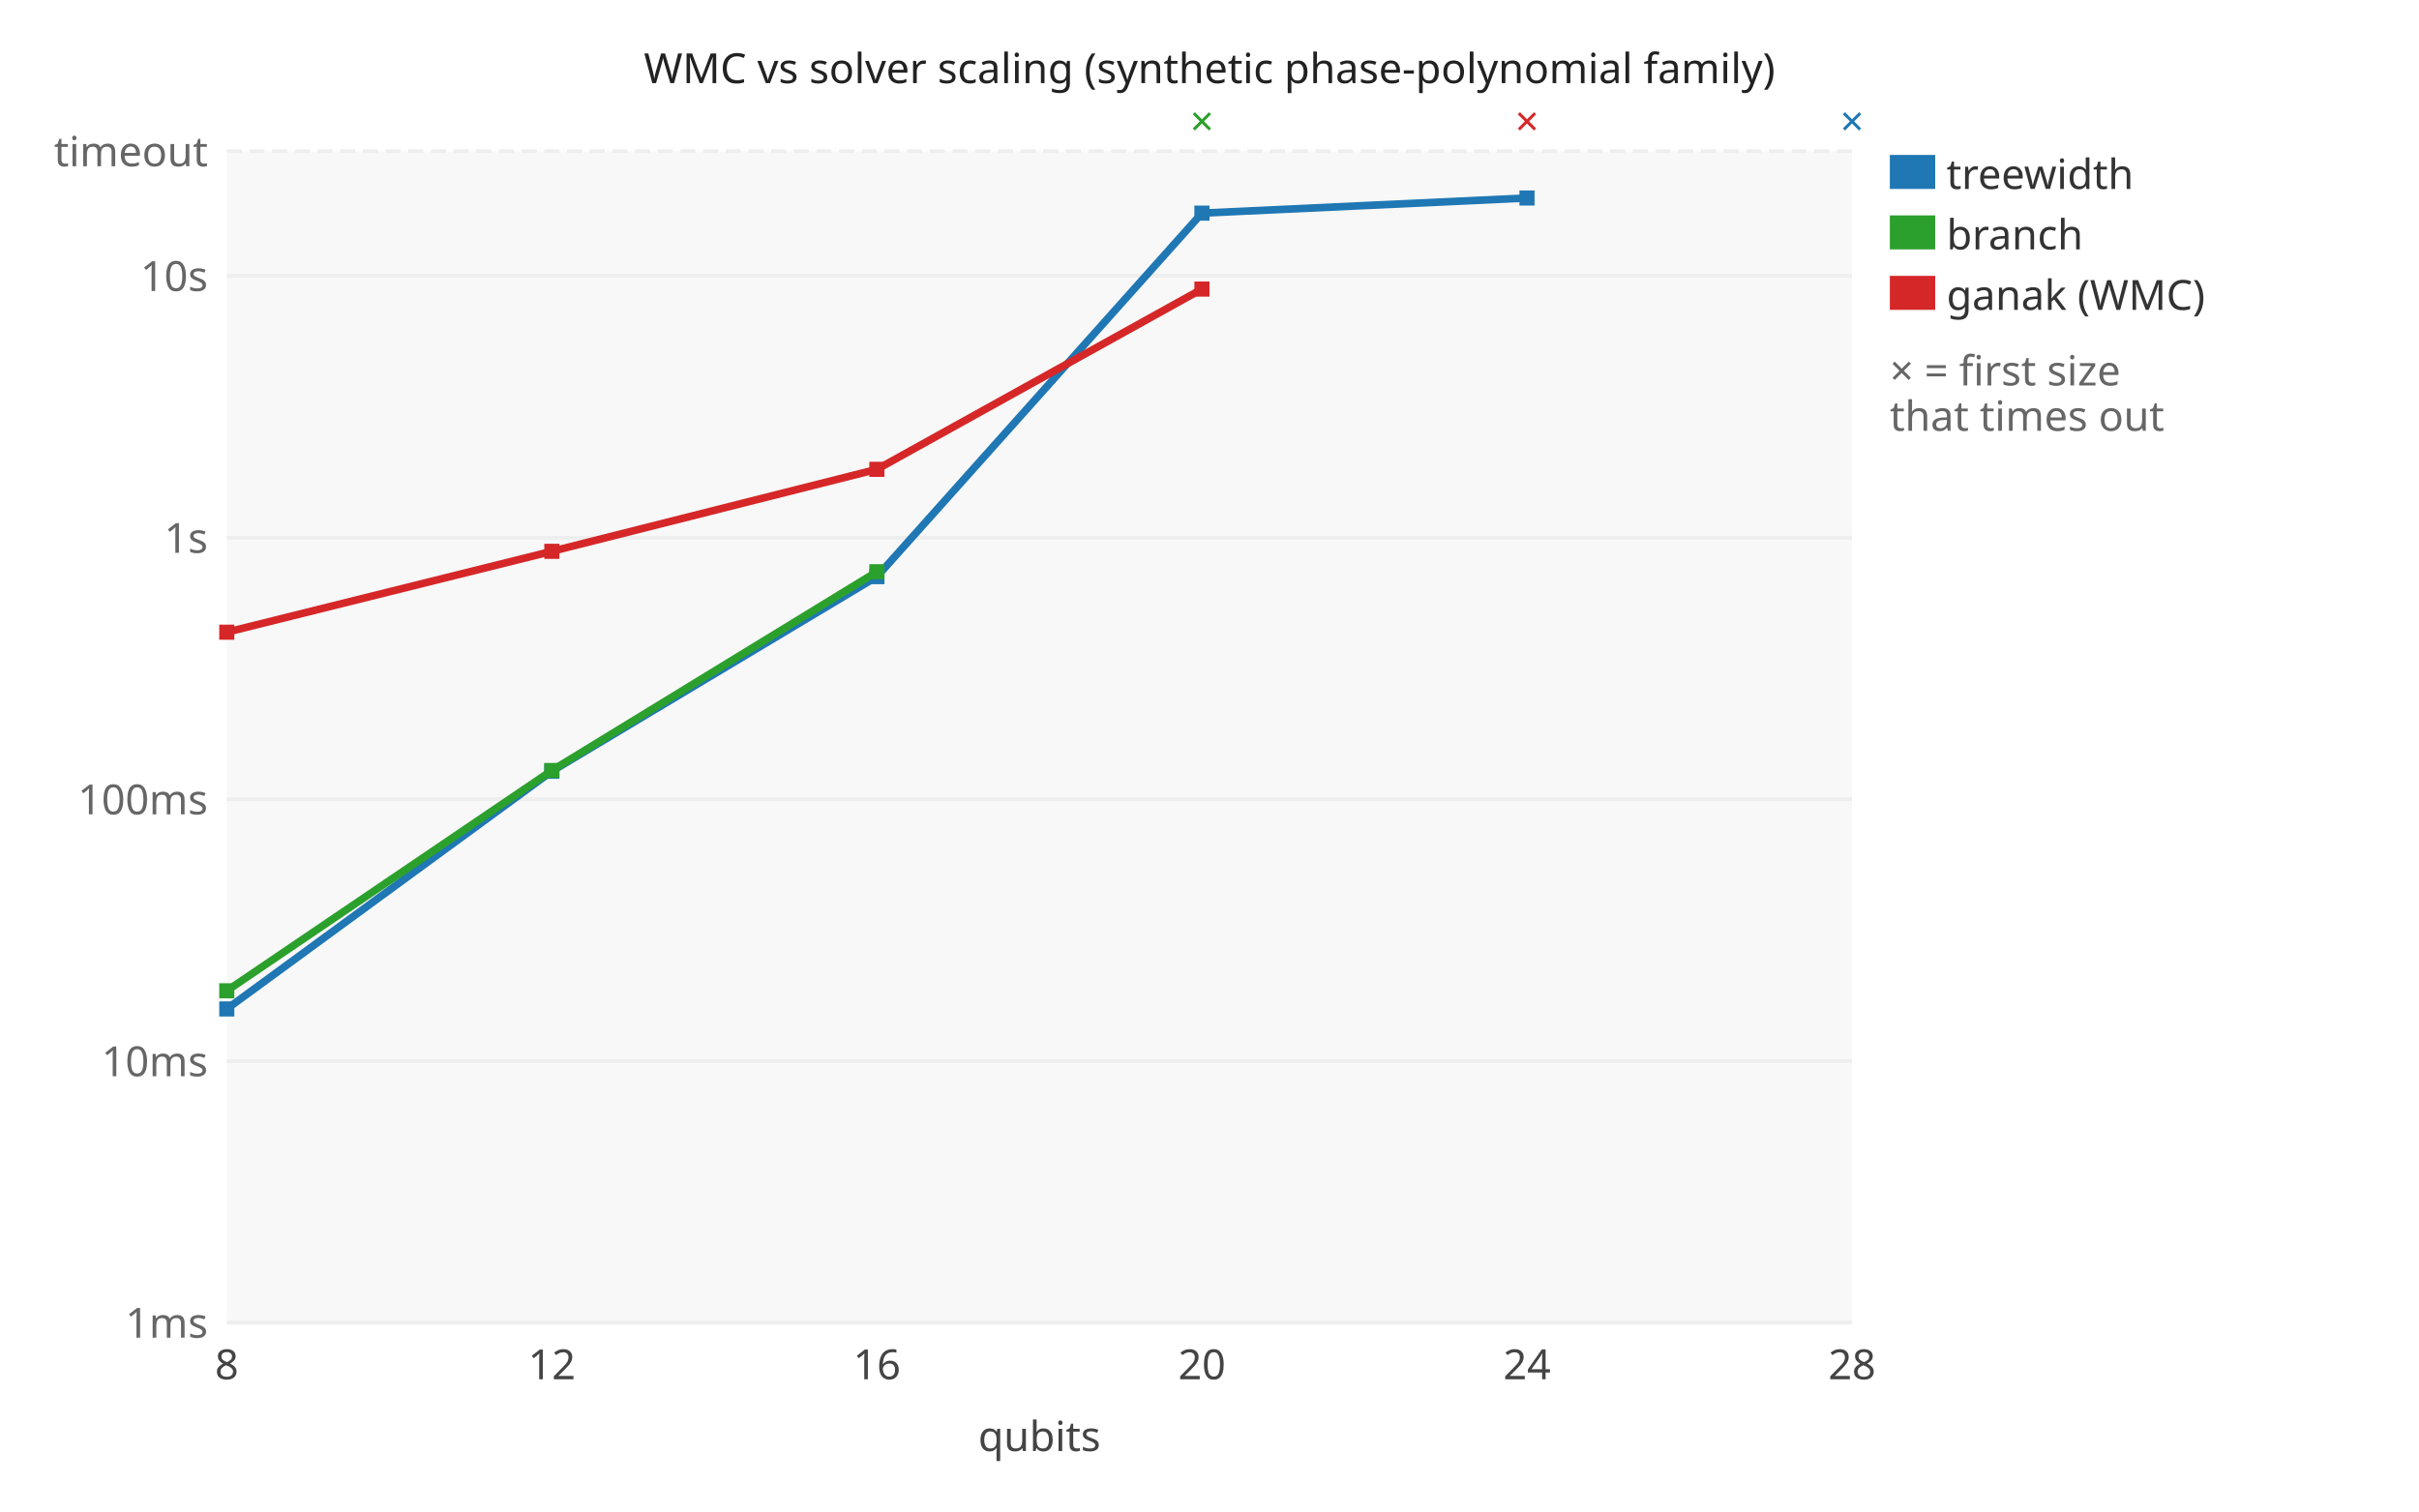
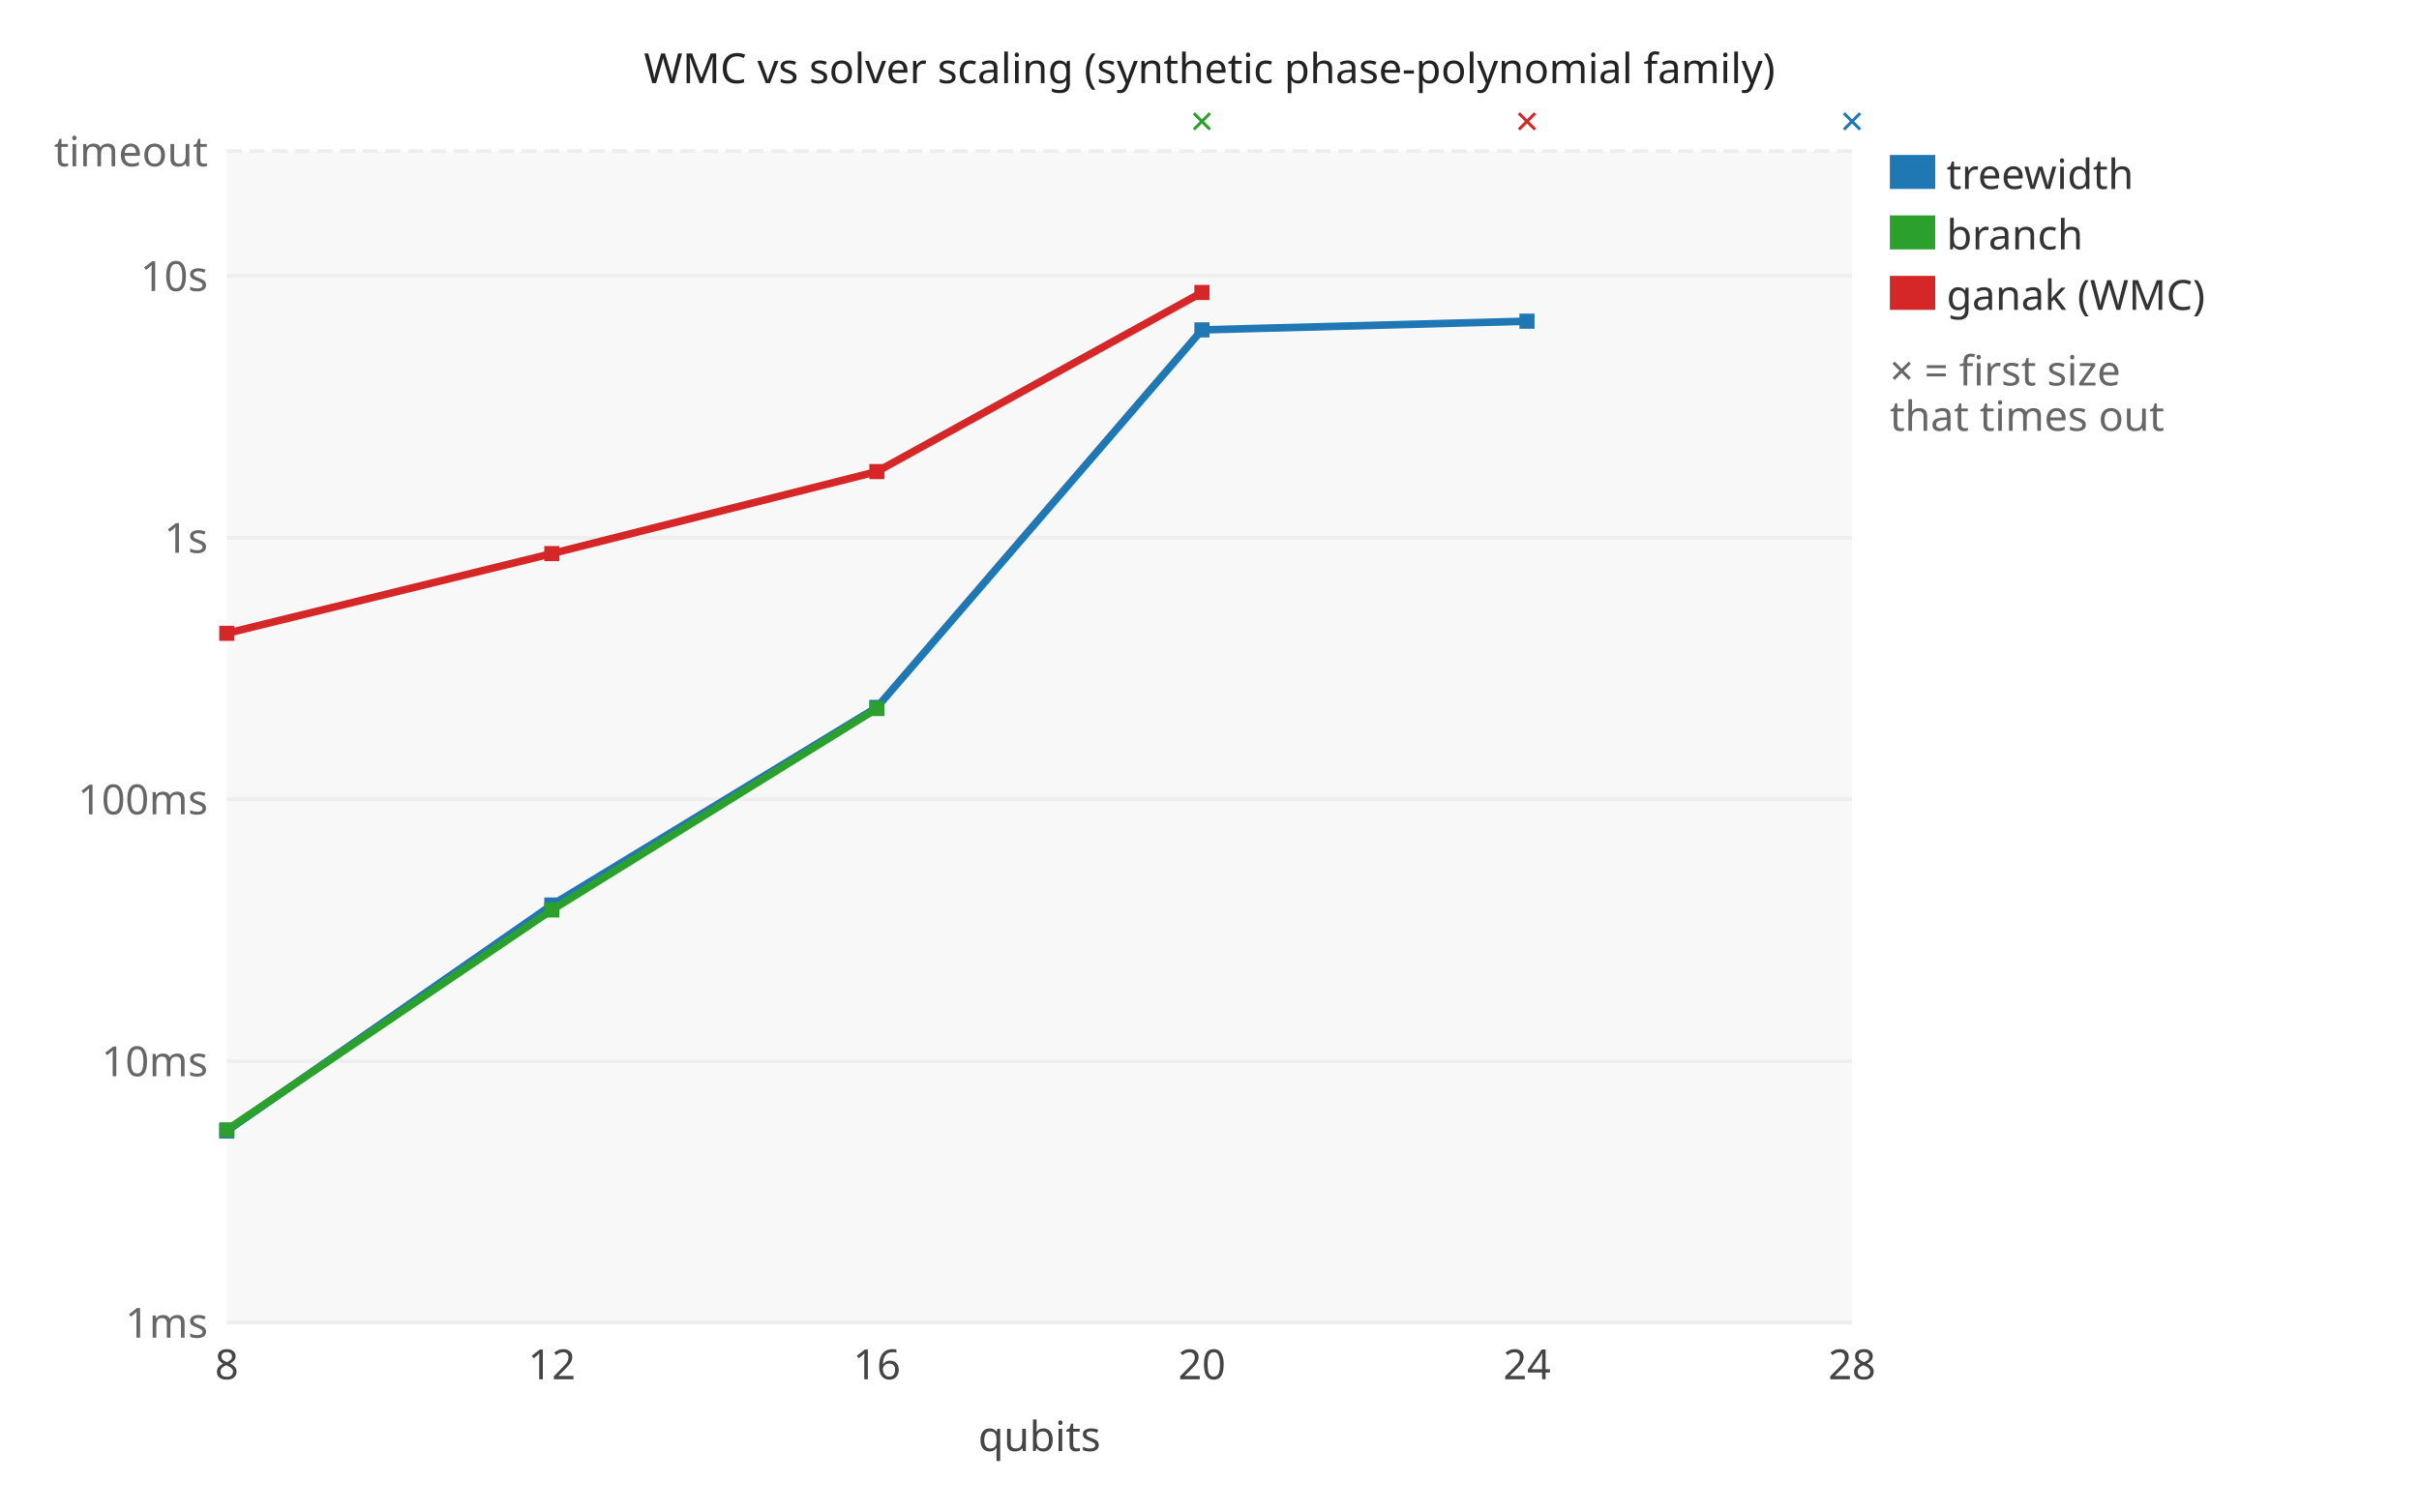
<svg xmlns="http://www.w3.org/2000/svg" width="640" height="400" viewBox="0 0 640 400">
  <style>text{font-family:sans-serif;font-size:11px;}</style>
  <rect x="60.0" y="40.0" width="430.0" height="310.0" fill="#f8f8f8" opacity="1.00" />
  <text x="320.0" y="22.0" text-anchor="middle" fill="#222" font-size="12">WMC vs solver scaling (synthetic phase-polynomial family)</text>
  <line x1="60.0" y1="350.0" x2="490.0" y2="350.0" stroke="#eee" stroke-width="1.0" />
  <text x="55.0" y="354.0" text-anchor="end" fill="#666" font-size="9">1ms</text>
  <line x1="60.0" y1="280.8" x2="490.0" y2="280.8" stroke="#eee" stroke-width="1.0" />
  <text x="55.0" y="284.8" text-anchor="end" fill="#666" font-size="9">10ms</text>
  <line x1="60.0" y1="211.5" x2="490.0" y2="211.5" stroke="#eee" stroke-width="1.0" />
  <text x="55.0" y="215.5" text-anchor="end" fill="#666" font-size="9">100ms</text>
  <line x1="60.0" y1="142.3" x2="490.0" y2="142.3" stroke="#eee" stroke-width="1.0" />
  <text x="55.0" y="146.3" text-anchor="end" fill="#666" font-size="9">1s</text>
  <line x1="60.0" y1="73.0" x2="490.0" y2="73.0" stroke="#eee" stroke-width="1.0" />
  <text x="55.0" y="77.0" text-anchor="end" fill="#666" font-size="9">10s</text>
  <line x1="60.0" y1="40.0" x2="490.0" y2="40.0" stroke="#eee" stroke-width="1.0" stroke-dasharray="4,2" />
  <text x="55.0" y="44.0" text-anchor="end" fill="#666" font-size="9">timeout</text>
  <text x="60.0" y="365.0" text-anchor="middle" fill="#444" font-size="9">8</text>
  <text x="146.0" y="365.0" text-anchor="middle" fill="#444" font-size="9">12</text>
  <text x="232.0" y="365.0" text-anchor="middle" fill="#444" font-size="9">16</text>
  <text x="318.0" y="365.0" text-anchor="middle" fill="#444" font-size="9">20</text>
  <text x="404.0" y="365.0" text-anchor="middle" fill="#444" font-size="9">24</text>
  <text x="490.0" y="365.0" text-anchor="middle" fill="#444" font-size="9">28</text>
  <text x="275.0" y="384.0" text-anchor="middle" fill="#444" font-size="10">qubits</text>
-   <polyline points="60.0,267.0 146.0,204.1 232.0,152.6 318.0,56.4 404.0,52.4" stroke="#1f77b4" stroke-width="2.0" fill="none" />
-   <rect x="58.0" y="265.0" width="4.0" height="4.0" fill="#1f77b4" opacity="1.00" />
-   <rect x="144.0" y="202.1" width="4.0" height="4.0" fill="#1f77b4" opacity="1.00" />
-   <rect x="230.0" y="150.6" width="4.0" height="4.0" fill="#1f77b4" opacity="1.00" />
-   <rect x="316.0" y="54.4" width="4.0" height="4.0" fill="#1f77b4" opacity="1.00" />
-   <rect x="402.0" y="50.4" width="4.0" height="4.0" fill="#1f77b4" opacity="1.00" />
+   <polyline points="60.0,299.3 146.0,239.5 232.0,187.2 318.0,87.3 404.0,85.0" stroke="#1f77b4" stroke-width="2.0" fill="none" />
+   <rect x="58.0" y="297.3" width="4.0" height="4.0" fill="#1f77b4" opacity="1.00" />
+   <rect x="144.0" y="237.5" width="4.0" height="4.0" fill="#1f77b4" opacity="1.00" />
+   <rect x="230.0" y="185.2" width="4.0" height="4.0" fill="#1f77b4" opacity="1.00" />
+   <rect x="316.0" y="85.3" width="4.0" height="4.0" fill="#1f77b4" opacity="1.00" />
+   <rect x="402.0" y="83.0" width="4.0" height="4.0" fill="#1f77b4" opacity="1.00" />
  <text x="490.0" y="36.0" text-anchor="middle" fill="#1f77b4" font-size="13">×</text>
-   <polyline points="60.0,262.2 146.0,203.9 232.0,151.3" stroke="#2ca02c" stroke-width="2.0" fill="none" />
-   <rect x="58.0" y="260.2" width="4.0" height="4.0" fill="#2ca02c" opacity="1.00" />
-   <rect x="144.0" y="201.9" width="4.0" height="4.0" fill="#2ca02c" opacity="1.00" />
-   <rect x="230.0" y="149.3" width="4.0" height="4.0" fill="#2ca02c" opacity="1.00" />
+   <polyline points="60.0,299.0 146.0,240.8 232.0,187.5" stroke="#2ca02c" stroke-width="2.0" fill="none" />
+   <rect x="58.0" y="297.0" width="4.0" height="4.0" fill="#2ca02c" opacity="1.00" />
+   <rect x="144.0" y="238.8" width="4.0" height="4.0" fill="#2ca02c" opacity="1.00" />
+   <rect x="230.0" y="185.5" width="4.0" height="4.0" fill="#2ca02c" opacity="1.00" />
  <text x="318.0" y="36.0" text-anchor="middle" fill="#2ca02c" font-size="13">×</text>
-   <polyline points="60.0,167.3 146.0,145.9 232.0,124.2 318.0,76.5" stroke="#d62728" stroke-width="2.0" fill="none" />
-   <rect x="58.0" y="165.3" width="4.0" height="4.0" fill="#d62728" opacity="1.00" />
-   <rect x="144.0" y="143.9" width="4.0" height="4.0" fill="#d62728" opacity="1.00" />
-   <rect x="230.0" y="122.2" width="4.0" height="4.0" fill="#d62728" opacity="1.00" />
-   <rect x="316.0" y="74.5" width="4.0" height="4.0" fill="#d62728" opacity="1.00" />
+   <polyline points="60.0,167.6 146.0,146.5 232.0,124.8 318.0,77.4" stroke="#d62728" stroke-width="2.0" fill="none" />
+   <rect x="58.0" y="165.6" width="4.0" height="4.0" fill="#d62728" opacity="1.00" />
+   <rect x="144.0" y="144.5" width="4.0" height="4.0" fill="#d62728" opacity="1.00" />
+   <rect x="230.0" y="122.8" width="4.0" height="4.0" fill="#d62728" opacity="1.00" />
+   <rect x="316.0" y="75.4" width="4.0" height="4.0" fill="#d62728" opacity="1.00" />
  <text x="404.0" y="36.0" text-anchor="middle" fill="#d62728" font-size="13">×</text>
  <rect x="500.0" y="41.0" width="12.0" height="9.0" fill="#1f77b4" opacity="1.00" />
  <text x="515.0" y="50.0" text-anchor="start" fill="#333" font-size="10">treewidth</text>
  <rect x="500.0" y="57.0" width="12.0" height="9.0" fill="#2ca02c" opacity="1.00" />
  <text x="515.0" y="66.0" text-anchor="start" fill="#333" font-size="10">branch</text>
  <rect x="500.0" y="73.0" width="12.0" height="9.0" fill="#d62728" opacity="1.00" />
  <text x="515.0" y="82.0" text-anchor="start" fill="#333" font-size="10">ganak (WMC)</text>
  <text x="500.0" y="102.0" text-anchor="start" fill="#666" font-size="9">× = first size</text>
  <text x="500.0" y="114.0" text-anchor="start" fill="#666" font-size="9">that times out</text>
</svg>
